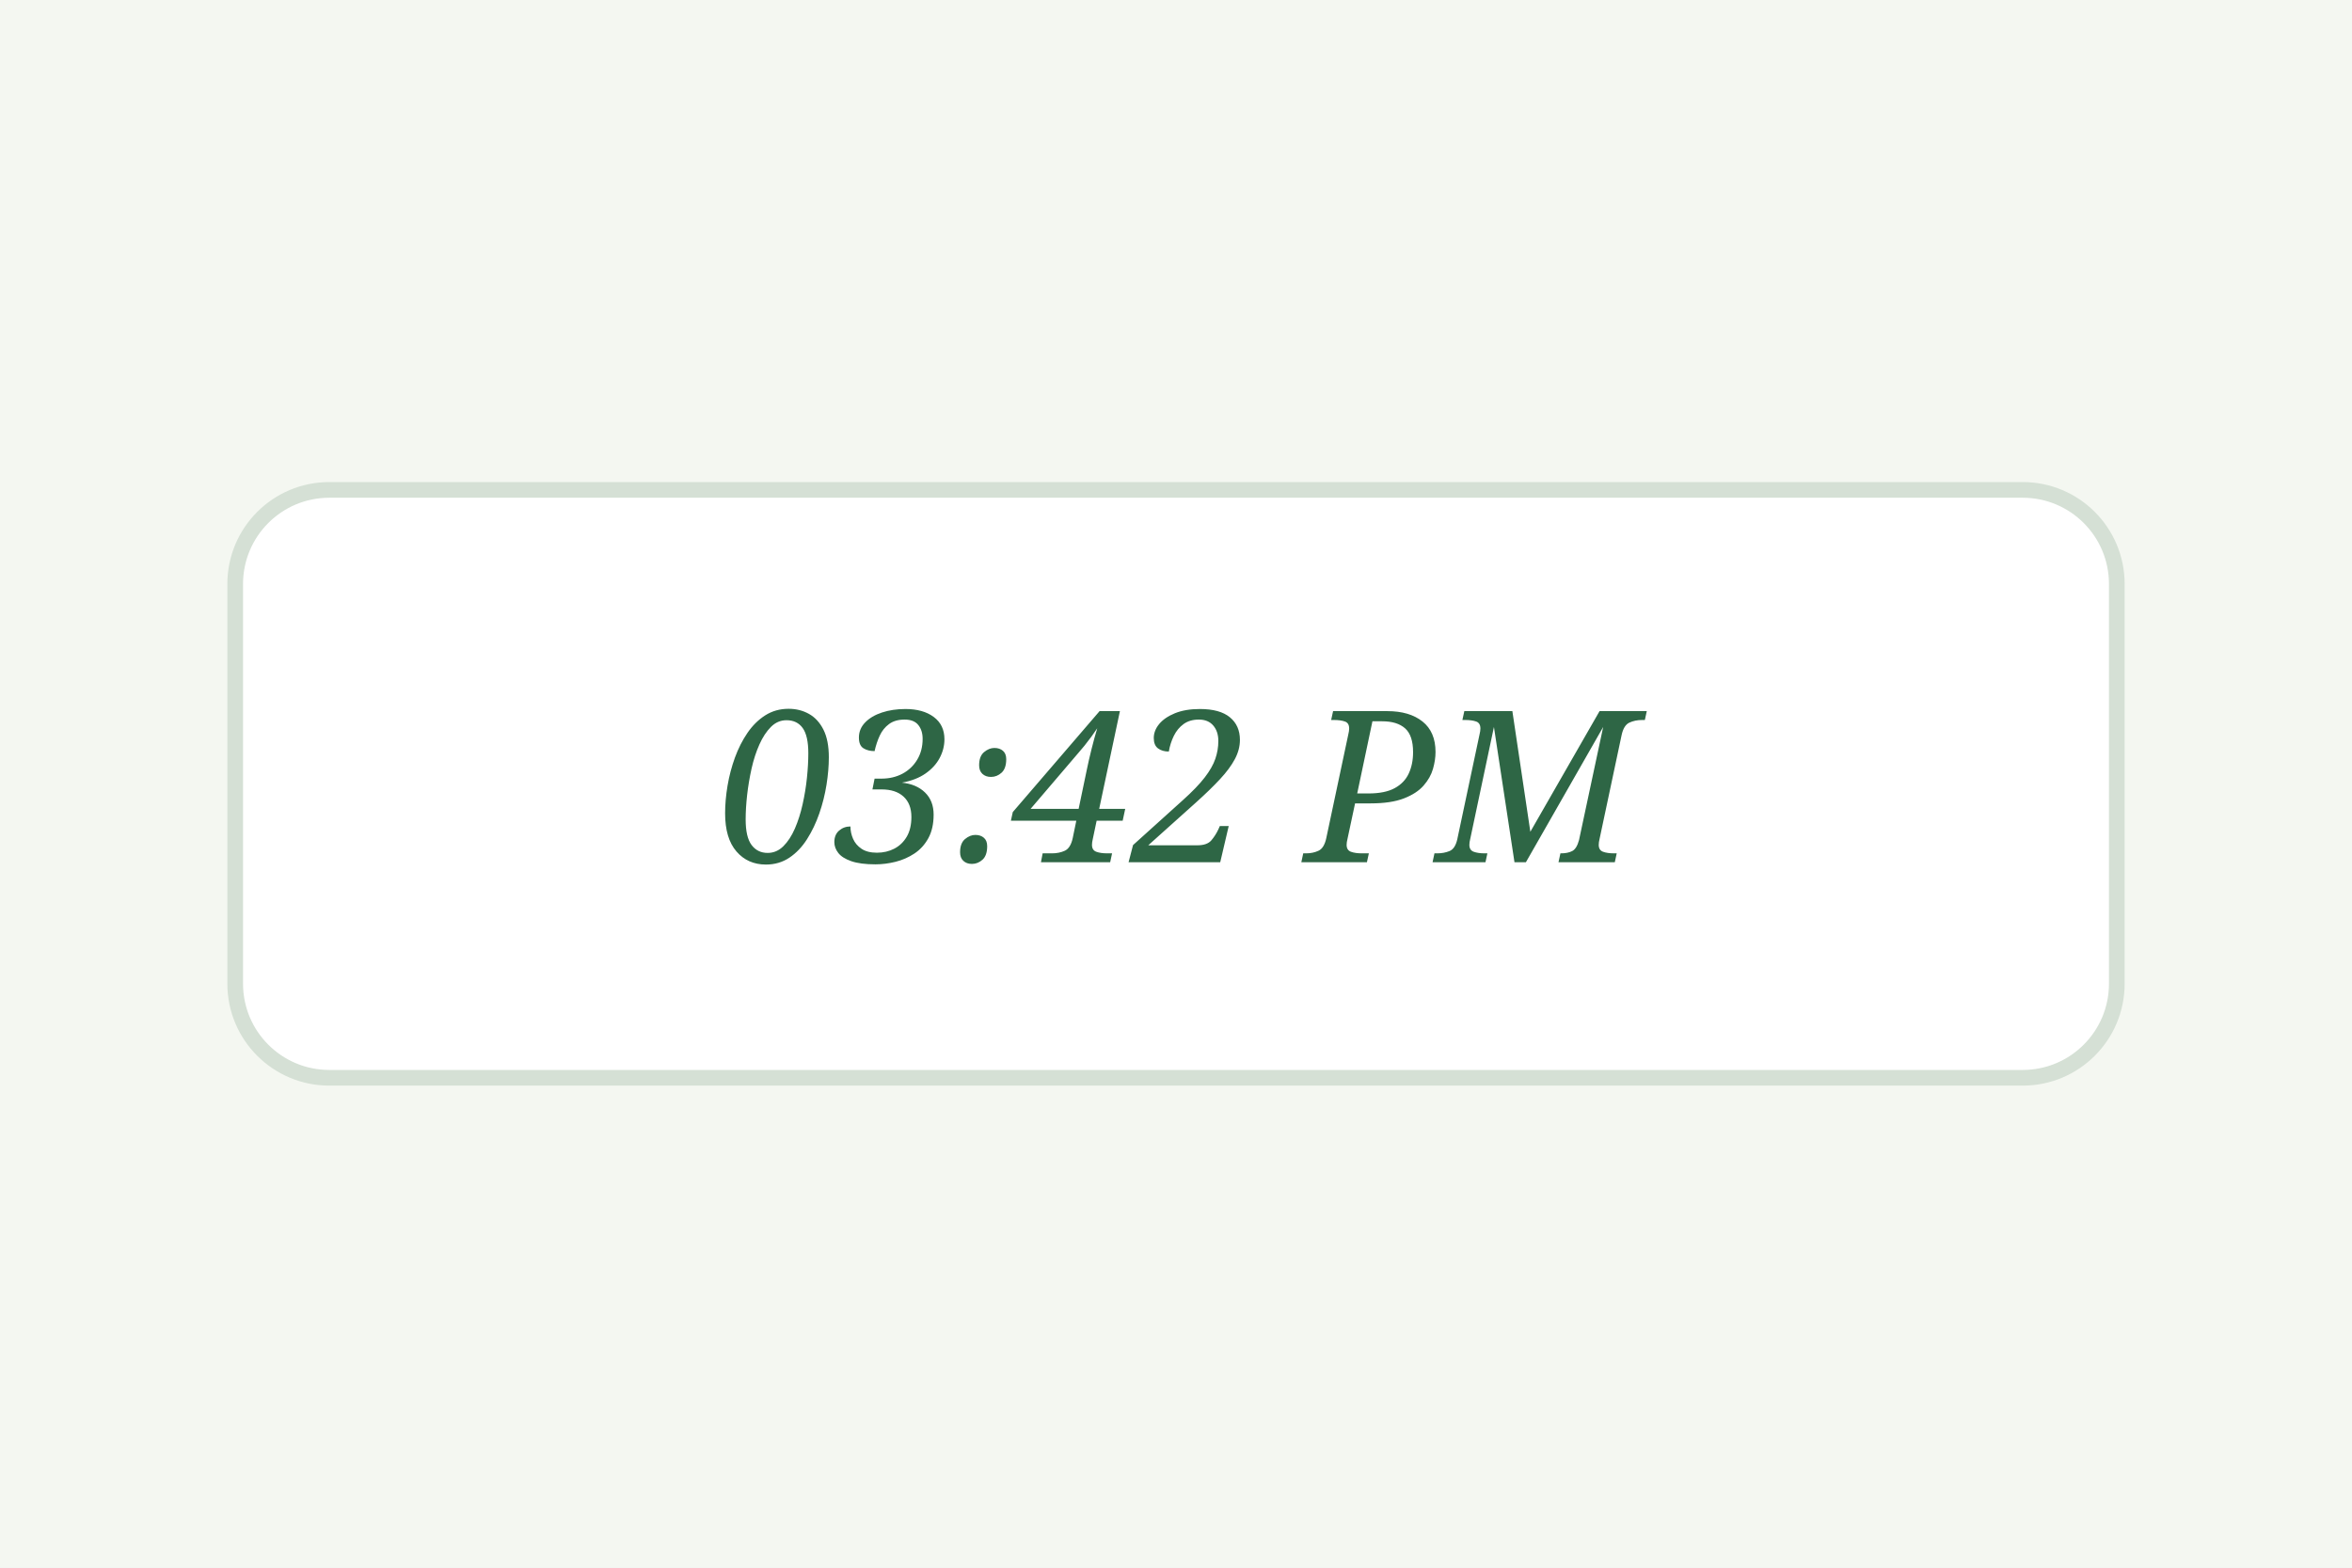
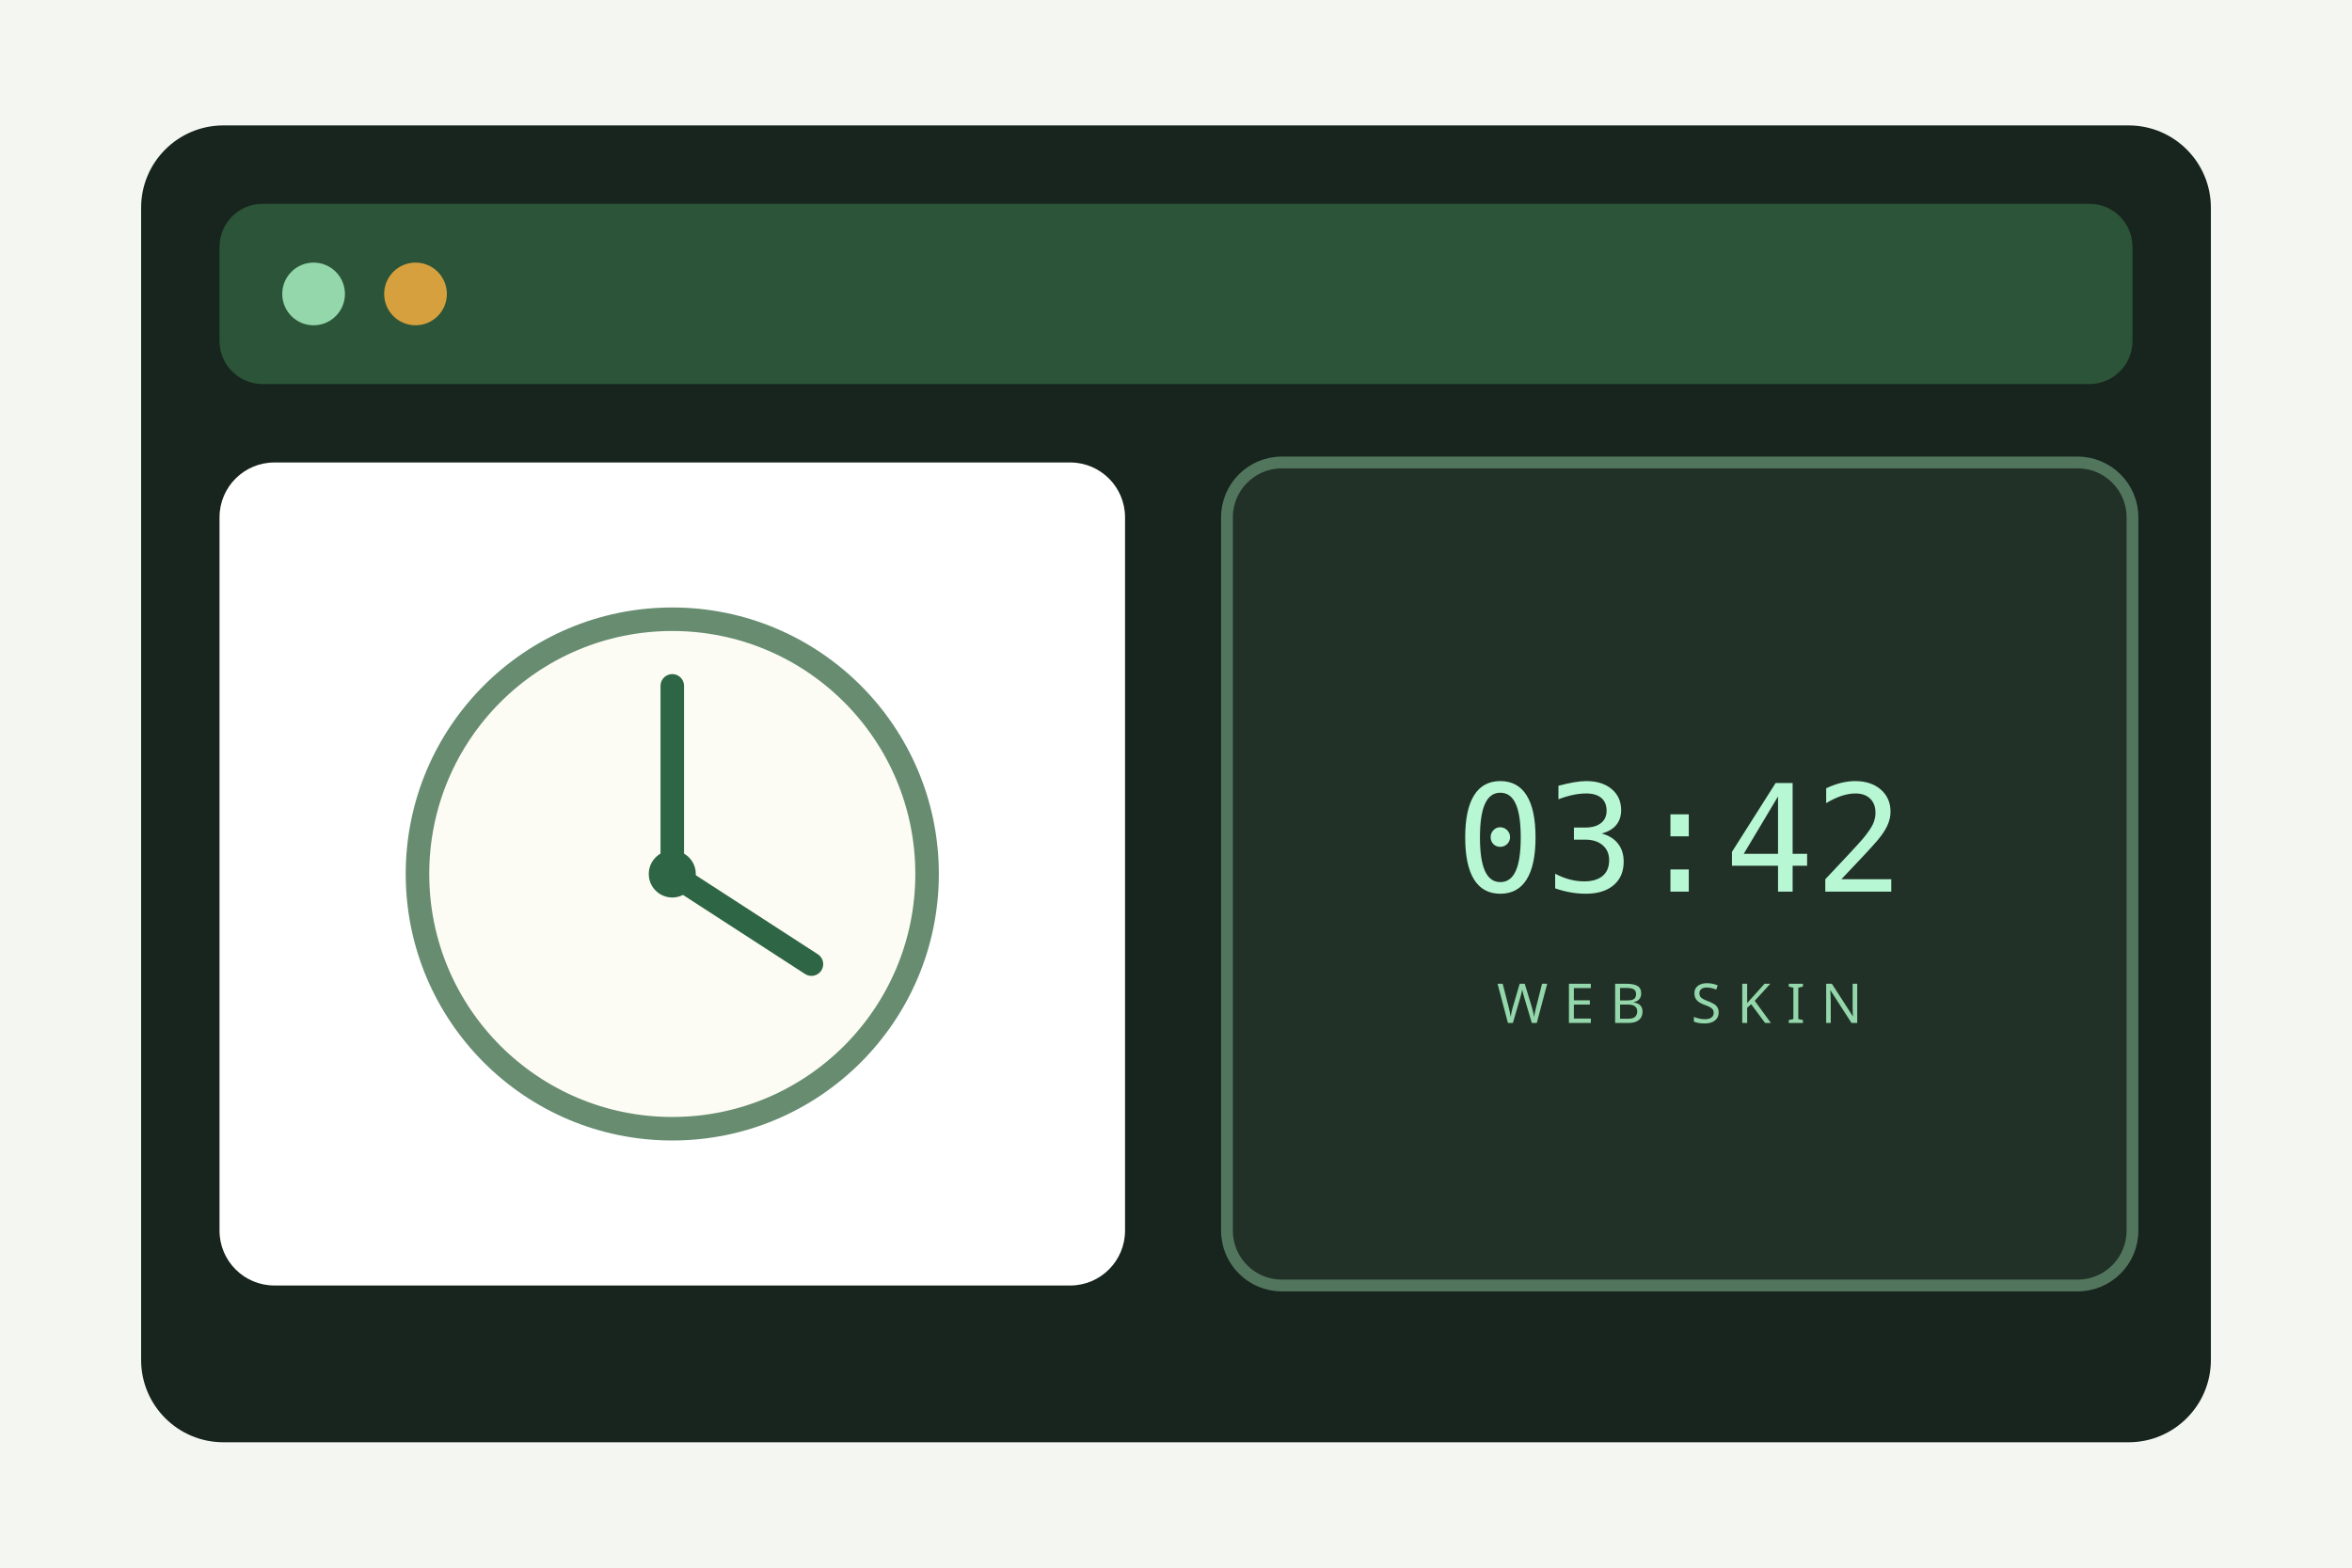
<svg xmlns="http://www.w3.org/2000/svg" width="1200" height="800" viewBox="0 0 1200 800">
  <rect width="1200" height="800" fill="#f4f7f1" />
-   <rect x="120" y="250" width="960" height="300" rx="48" fill="#ffffff" stroke="#d5e0d5" stroke-width="8" />
-   <text x="600" y="440" fill="#2e6645" font-family="Georgia, serif" font-size="108" font-style="italic" text-anchor="middle">03:42 PM</text>
+   <rect x="72" y="64" width="1056" height="672" rx="42" fill="#17251e" />
+   <rect x="112" y="104" width="976" height="92" rx="22" fill="#2b5438" />
+   <circle cx="160" cy="150" r="16" fill="#93d7ab" />
+   <circle cx="212" cy="150" r="16" fill="#d6a03e" />
+   <rect x="112" y="236" width="462" height="420" rx="28" fill="#ffffff" />
+   <rect x="626" y="236" width="462" height="420" rx="28" fill="#223127" stroke="#52765d" stroke-width="6" />
+   <circle cx="343" cy="446" r="130" fill="#fdfcf4" stroke="#678c70" stroke-width="12" />
+   <circle cx="343" cy="446" r="12" fill="#2e6645" />
+   <path d="M343 446 343 350M343 446 414 492" fill="none" stroke="#2e6645" stroke-width="12" stroke-linecap="round" />
+   <text x="857" y="455" fill="#b7f7d4" font-family="ui-monospace, monospace" font-size="76" text-anchor="middle">03:42</text>
+   <text x="857" y="522" fill="#93d7ab" font-family="ui-sans-serif, sans-serif" font-size="28" letter-spacing="8" text-anchor="middle">WEB SKIN</text>
</svg>
